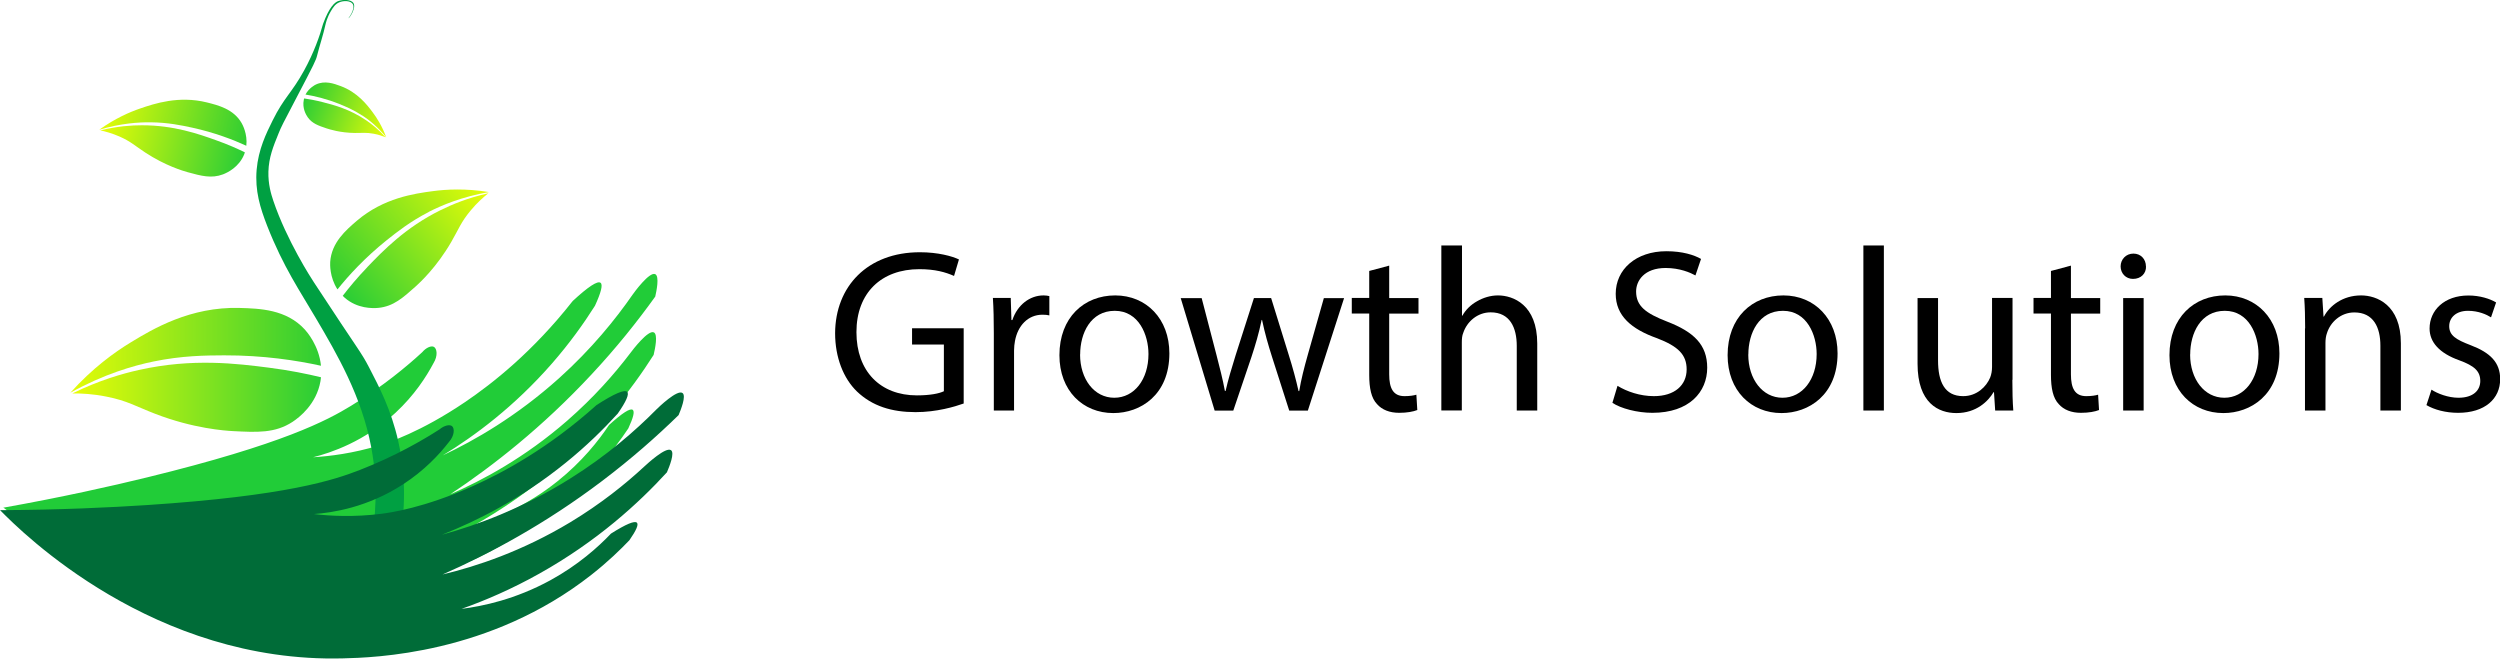
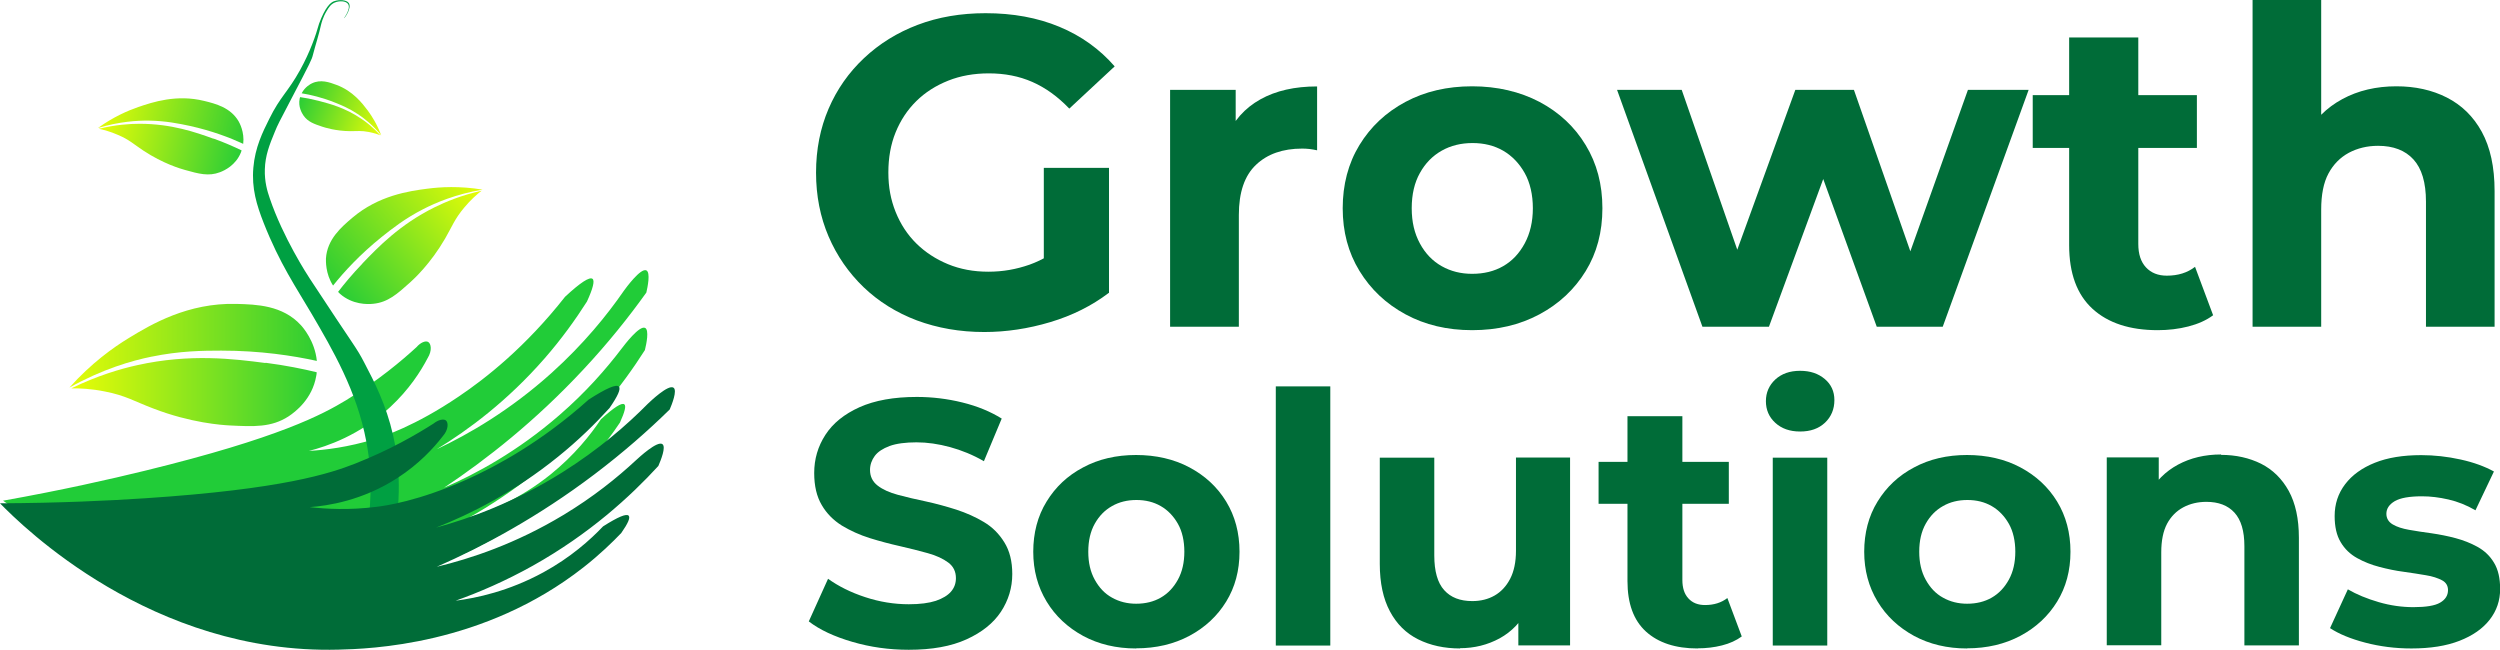
- <svg xmlns="http://www.w3.org/2000/svg" xmlns:xlink="http://www.w3.org/1999/xlink" id="Layer_2" data-name="Layer 2" viewBox="0 0 295.35 77.8">
+ <svg xmlns="http://www.w3.org/2000/svg" xmlns:xlink="http://www.w3.org/1999/xlink" id="Layer_2" data-name="Layer 2" viewBox="0 0 189.45 49.24">
  <defs>
    <style>
      .cls-1 {
        fill: url(#linear-gradient-2);
      }

      .cls-2 {
        fill: #00a042;
      }

      .cls-3 {
        fill: url(#linear-gradient-4);
      }

      .cls-4 {
        fill: url(#linear-gradient-3);
      }

      .cls-5 {
        fill: url(#linear-gradient-5);
      }

      .cls-6 {
        fill: url(#linear-gradient-8);
      }

      .cls-7 {
        fill: #21cc38;
      }

      .cls-8 {
        fill: url(#linear-gradient-7);
      }

      .cls-9 {
        fill: url(#linear-gradient-6);
      }

      .cls-10 {
        fill: #006c38;
      }

      .cls-11 {
        fill: url(#linear-gradient);
      }
    </style>
-     <linearGradient id="linear-gradient" x1="8.31" y1="41.38" x2="37.92" y2="41.38" gradientUnits="userSpaceOnUse">
+     <linearGradient id="linear-gradient" x1="5.26" y1="26.19" x2="24" y2="26.19" gradientUnits="userSpaceOnUse">
      <stop offset="0" stop-color="#e4fc07" />
      <stop offset="1" stop-color="#2ecd33" />
    </linearGradient>
-     <linearGradient id="linear-gradient-2" x1="8.54" y1="46.93" x2="37.92" y2="46.93" gradientUnits="userSpaceOnUse">
+     <linearGradient id="linear-gradient-2" x1="5.41" y1="29.7" x2="24" y2="29.7" gradientUnits="userSpaceOnUse">
      <stop offset="0" stop-color="#e9fd06" />
      <stop offset="1" stop-color="#29cd36" />
    </linearGradient>
-     <linearGradient id="linear-gradient-3" x1="7.04" y1="61.33" x2="24.42" y2="61.33" gradientTransform="translate(18.61 -48.96) rotate(12.36)" xlink:href="#linear-gradient" />
-     <linearGradient id="linear-gradient-4" x1="7.17" y1="64.59" x2="24.42" y2="64.59" gradientTransform="translate(18.61 -48.96) rotate(12.36)" xlink:href="#linear-gradient-2" />
-     <linearGradient id="linear-gradient-5" x1="478" y1="91.26" x2="488.72" y2="91.26" gradientTransform="translate(524.11 106.83) rotate(-158.26) scale(1 -1)" xlink:href="#linear-gradient" />
-     <linearGradient id="linear-gradient-6" x1="478.08" y1="93.27" x2="488.72" y2="93.27" gradientTransform="translate(524.11 106.83) rotate(-158.26) scale(1 -1)" xlink:href="#linear-gradient-2" />
-     <linearGradient id="linear-gradient-7" x1="380.33" y1="-105.93" x2="401.48" y2="-105.93" gradientTransform="translate(418.17 -136.19) rotate(141.15) scale(1 -1)" xlink:href="#linear-gradient" />
-     <linearGradient id="linear-gradient-8" x1="380.5" y1="-101.96" x2="401.48" y2="-101.96" gradientTransform="translate(418.17 -136.19) rotate(141.15) scale(1 -1)" xlink:href="#linear-gradient-2" />
+     <linearGradient id="linear-gradient-3" x1="4.54" y1="57.52" x2="15.54" y2="57.52" gradientTransform="translate(15.71 -49.28) rotate(12.36)" xlink:href="#linear-gradient" />
+     <linearGradient id="linear-gradient-4" x1="4.62" y1="59.58" x2="15.54" y2="59.58" gradientTransform="translate(15.71 -49.28) rotate(12.36)" xlink:href="#linear-gradient-2" />
+     <linearGradient id="linear-gradient-5" x1="490.74" y1="91.64" x2="497.53" y2="91.64" gradientTransform="translate(519.08 105.87) rotate(-158.26) scale(1 -1)" xlink:href="#linear-gradient" />
+     <linearGradient id="linear-gradient-6" x1="490.79" y1="92.91" x2="497.53" y2="92.91" gradientTransform="translate(519.08 105.87) rotate(-158.26) scale(1 -1)" xlink:href="#linear-gradient-2" />
+     <linearGradient id="linear-gradient-7" x1="400.13" y1="-127.4" x2="413.52" y2="-127.4" gradientTransform="translate(426.68 -139.19) rotate(141.15) scale(1 -1)" xlink:href="#linear-gradient" />
+     <linearGradient id="linear-gradient-8" x1="400.24" y1="-124.89" x2="413.52" y2="-124.89" gradientTransform="translate(426.68 -139.19) rotate(141.15) scale(1 -1)" xlink:href="#linear-gradient-2" />
  </defs>
  <g id="Layer_1-2" data-name="Layer 1">
    <g>
-       <path class="cls-7" d="M.36,59.95c3.05,2.2,21.01,14.69,42.94,10.26,3.51-.71,17.02-3.44,27.19-14.78,1.68-1.87,2.91-3.58,3.74-4.82.59-1.27.77-2,.52-2.19-.3-.23-1.23.37-2.8,1.79-1.23,1.85-3.18,4.32-6.09,6.65-3.71,2.97-7.38,4.42-9.76,5.15,2.58-1.46,5.43-3.32,8.35-5.69,6.05-4.93,10.12-10.22,12.77-14.39.18-.77.52-2.41.03-2.66-.67-.34-2.5,2.06-2.79,2.45-1.85,2.44-4.29,5.22-7.45,7.98-5.03,4.38-10.04,7.06-13.82,8.7,5.05-3.36,10.91-7.95,16.68-14.15,2.95-3.16,5.44-6.28,7.54-9.21.14-.62.52-2.4,0-2.65-.68-.33-2.48,2.14-2.69,2.44-2.01,2.9-4.82,6.38-8.66,9.84-5.02,4.51-9.99,7.36-13.75,9.13,3.77-2.3,8.46-5.77,12.91-10.87,2.05-2.35,3.72-4.67,5.07-6.81.73-1.59.95-2.49.66-2.71-.35-.27-1.45.45-3.29,2.15-4.69,5.97-9.45,9.73-12.73,11.95-5.25,3.55-9.07,4.78-10.1,5.1-3.14.96-5.88,1.29-7.84,1.41,2.11-.53,6.07-1.85,9.74-5.26,2.24-2.08,3.63-4.25,4.48-5.85.55-.88.41-1.74.05-1.93-.31-.17-.92.08-1.39.64-1.75,1.61-4.58,4-8.41,6.33-2.79,1.7-8,4.52-24.09,8.45-4.2,1.03-9.99,2.33-16.99,3.58Z" />
-       <path class="cls-2" d="M43.86,63.98c.45-2.47.88-6.45,0-11.13-1.14-6.05-4.04-11.01-6.55-15.27-1.83-3.13-3.84-6.03-5.75-10.91-.83-2.13-1.45-4.14-1.24-6.62.21-2.41,1.12-4.27,1.89-5.82,1.35-2.73,2.24-3.22,3.71-5.89,1.18-2.15,1.86-4.11,2.25-5.53.72-1.96,1.36-2.53,1.8-2.69,0,0,.02,0,.02,0,.63-.22,1.48-.16,1.75.22.4.57-.49,1.86-.58,1.82,0,0,.87-1.12.51-1.69-.26-.4-1.07-.43-1.62-.18-.46.21-.69.58-.95,1.01-.46.76-.61,1.45-.64,1.57-.27,1.25-.69,2.46-1,3.7-.14.55-.23.77-2.62,5.33-1.41,2.69-1.6,3.04-1.93,3.86-.64,1.57-1.15,2.84-1.2,4.51-.04,1.49.31,2.64.58,3.45,1.58,4.68,4.52,9.22,4.8,9.64,5.46,8.34,5.51,8.13,6.51,10.04,1.21,2.33,2.62,5.03,3.45,8.73.59,2.6,1.18,6.99,0,12.58-1.07-.24-2.13-.48-3.2-.73Z" />
+       <path class="cls-7" d="M.23,37.94c1.93,1.39,13.3,9.3,27.18,6.49,2.22-.45,10.77-2.18,17.21-9.36,1.06-1.19,1.84-2.27,2.36-3.05.37-.81.48-1.27.33-1.38-.19-.15-.78.23-1.77,1.13-.78,1.17-2.01,2.73-3.85,4.21-2.35,1.88-4.67,2.8-6.18,3.26,1.64-.92,3.44-2.1,5.28-3.6,3.83-3.12,6.4-6.47,8.08-9.11.12-.48.33-1.52.02-1.68-.43-.22-1.58,1.3-1.77,1.55-1.17,1.54-2.71,3.31-4.72,5.05-3.19,2.77-6.35,4.47-8.75,5.51,3.19-2.13,6.9-5.03,10.56-8.96,1.87-2,3.44-3.97,4.77-5.83.09-.39.33-1.52,0-1.68-.43-.21-1.57,1.36-1.7,1.54-1.27,1.84-3.05,4.04-5.48,6.23-3.18,2.86-6.32,4.66-8.7,5.78,2.39-1.46,5.35-3.65,8.17-6.88,1.3-1.49,2.35-2.96,3.21-4.31.46-1,.6-1.58.42-1.72-.22-.17-.92.28-2.08,1.36-2.97,3.78-5.98,6.16-8.06,7.56-3.32,2.25-5.74,3.03-6.39,3.23-1.99.61-3.72.82-4.96.89,1.34-.34,3.84-1.17,6.17-3.33,1.42-1.32,2.3-2.69,2.83-3.71.35-.56.26-1.1.03-1.22-.2-.11-.58.05-.88.4-1.11,1.02-2.9,2.53-5.32,4.01-1.77,1.07-5.06,2.86-15.25,5.35-2.66.65-6.32,1.48-10.75,2.27Z" />
+       <path class="cls-2" d="M27.76,40.5c.28-1.57.56-4.08,0-7.04-.72-3.83-2.56-6.97-4.14-9.67-1.16-1.98-2.43-3.82-3.64-6.9-.53-1.35-.92-2.62-.78-4.19.13-1.53.71-2.7,1.2-3.68.85-1.73,1.42-2.04,2.35-3.73.75-1.36,1.18-2.6,1.43-3.5.46-1.24.86-1.6,1.14-1.7,0,0,0,0,.01,0,.4-.14.93-.1,1.1.14.25.36-.31,1.17-.37,1.15,0,0,.55-.71.32-1.07-.16-.25-.68-.27-1.03-.11-.29.13-.44.37-.6.64-.29.48-.39.92-.41.99-.17.79-.43,1.56-.63,2.34-.09.35-.15.49-1.66,3.37-.89,1.7-1.01,1.92-1.22,2.44-.41.99-.73,1.8-.76,2.85-.03.94.19,1.67.37,2.19,1,2.96,2.86,5.83,3.04,6.1,3.46,5.28,3.49,5.14,4.12,6.35.77,1.47,1.66,3.19,2.19,5.52.37,1.64.75,4.42,0,7.96-.68-.15-1.35-.31-2.03-.46Z" />
      <g>
-         <path class="cls-11" d="M18.12,42.71c-2.32.48-5.83,1.47-9.81,3.69,2.62-2.92,5.23-4.79,7.12-5.94,2.64-1.61,7.06-4.24,12.87-4.08,2.38.07,5.53.16,7.71,2.55.22.24,1.67,1.88,1.91,4.28-2.87-.63-6.79-1.24-11.44-1.23-2.2.01-4.97.03-8.36.73Z" />
-         <path class="cls-1" d="M31.79,43.44c2.44.31,4.52.74,6.13,1.13-.01.15-.03.31-.06.47-.48,2.71-2.47,4.25-3.3,4.8-2.07,1.35-4.17,1.24-7.06,1.09-.89-.05-4.62-.29-9.16-2.04-2.24-.86-3.3-1.55-5.75-2.03-1.62-.33-3.03-.39-4.05-.38,3.15-1.54,5.91-2.34,7.91-2.78,6.32-1.41,11.6-.74,15.34-.26Z" />
+         <path class="cls-11" d="M11.47,27.03c-1.47.3-3.69.93-6.21,2.34,1.66-1.85,3.31-3.03,4.51-3.76,1.67-1.02,4.47-2.68,8.15-2.58,1.51.04,3.5.1,4.88,1.61.14.15,1.06,1.19,1.21,2.71-1.82-.4-4.3-.78-7.24-.78-1.39,0-3.15.02-5.29.46Z" />
+         <path class="cls-1" d="M20.12,27.49c1.54.2,2.86.47,3.88.72,0,.09-.02.2-.04.3-.3,1.72-1.56,2.69-2.09,3.04-1.31.85-2.64.78-4.47.69-.56-.03-2.92-.18-5.8-1.29-1.42-.54-2.09-.98-3.64-1.28-1.03-.21-1.92-.25-2.56-.24,1.99-.97,3.74-1.48,5.01-1.76,4-.89,7.34-.47,9.71-.16Z" />
      </g>
      <g>
-         <path class="cls-4" d="M17.81,14.45c-1.39-.02-3.53.11-6.09.88,1.87-1.34,3.6-2.09,4.83-2.51,1.72-.59,4.58-1.54,7.89-.72,1.36.34,3.15.79,4.1,2.43.1.17.72,1.29.56,2.69-1.57-.72-3.74-1.56-6.4-2.14-1.26-.27-2.85-.61-4.88-.63Z" />
-         <path class="cls-3" d="M25.56,16.58c1.36.48,2.5.99,3.37,1.42-.02.08-.06.17-.09.26-.62,1.49-1.95,2.13-2.5,2.34-1.36.51-2.55.19-4.18-.26-.5-.14-2.61-.75-5-2.32-1.18-.77-1.7-1.3-3.04-1.89-.89-.39-1.69-.6-2.27-.73,2-.49,3.68-.6,4.88-.6,3.8-.01,6.74,1.03,8.83,1.78Z" />
+         <path class="cls-4" d="M11.27,9.14c-.88-.01-2.23.07-3.85.56,1.18-.85,2.28-1.32,3.06-1.59,1.09-.37,2.9-.98,5-.46.86.21,1.99.5,2.6,1.54.06.1.46.82.35,1.71-.99-.46-2.37-.99-4.05-1.36-.8-.17-1.81-.38-3.09-.4Z" />
+         <path class="cls-3" d="M16.18,10.5c.86.31,1.58.63,2.13.9-.02.05-.04.11-.06.17-.39.95-1.23,1.35-1.58,1.48-.86.33-1.61.12-2.65-.17-.32-.09-1.65-.47-3.16-1.47-.74-.49-1.07-.83-1.93-1.19-.56-.25-1.07-.38-1.44-.46,1.27-.31,2.33-.38,3.09-.38,2.41,0,4.27.65,5.59,1.13Z" />
      </g>
      <g>
-         <path class="cls-5" d="M42.83,13.66c.72.47,1.76,1.28,2.8,2.56-.49-1.33-1.12-2.31-1.6-2.95-.67-.9-1.81-2.37-3.78-3.1-.81-.3-1.88-.69-2.94-.18-.11.05-.81.41-1.22,1.18,1.05.17,2.45.49,4.01,1.12.74.3,1.67.68,2.71,1.37Z" />
-         <path class="cls-9" d="M38.14,12.07c-.86-.22-1.62-.36-2.21-.44-.02.05-.03.11-.04.17-.2.98.26,1.76.47,2.06.52.73,1.24.98,2.23,1.31.31.1,1.59.52,3.35.54.87.01,1.32-.08,2.21.09.59.11,1.07.28,1.41.42-.85-.94-1.67-1.58-2.29-2-1.94-1.32-3.8-1.81-5.13-2.15Z" />
+         <path class="cls-5" d="M27.11,8.64c.45.3,1.12.81,1.78,1.62-.31-.84-.71-1.46-1.01-1.87-.43-.57-1.14-1.5-2.39-1.96-.51-.19-1.19-.44-1.86-.11-.07.03-.52.26-.77.75.66.11,1.55.31,2.54.71.47.19,1.06.43,1.72.87Z" />
+         <path class="cls-9" d="M24.14,7.64c-.55-.14-1.03-.23-1.4-.28-.01.03-.02.07-.03.11-.13.62.17,1.11.3,1.3.33.46.78.62,1.41.83.19.06,1.01.33,2.12.34.55,0,.83-.05,1.4.06.37.07.68.17.89.26-.54-.6-1.06-1-1.45-1.26-1.23-.84-2.41-1.14-3.24-1.36Z" />
      </g>
      <g>
-         <path class="cls-8" d="M50.66,25.03c1.51-.77,3.9-1.79,7.11-2.34-2.77-.45-5.06-.32-6.62-.11-2.19.29-5.83.8-8.99,3.5-1.29,1.11-3,2.57-3.15,4.87-.01.23-.09,1.79.86,3.24,1.31-1.64,3.22-3.73,5.81-5.81,1.23-.98,2.78-2.21,4.98-3.34Z" />
-         <path class="cls-6" d="M43.39,31.57c-1.22,1.27-2.18,2.44-2.9,3.38.07.08.16.16.24.23,1.48,1.29,3.28,1.26,3.99,1.19,1.76-.18,2.88-1.18,4.42-2.56.47-.43,2.44-2.23,4.18-5.24.86-1.48,1.14-2.34,2.29-3.71.75-.91,1.51-1.57,2.08-2.03-2.44.55-4.34,1.35-5.65,2-4.15,2.05-6.78,4.79-8.65,6.73Z" />
+         <path class="cls-8" d="M32.07,15.85c.95-.49,2.47-1.14,4.5-1.48-1.75-.29-3.2-.2-4.19-.07-1.39.18-3.69.51-5.69,2.21-.82.7-1.9,1.62-1.99,3.08,0,.15-.05,1.14.54,2.05.83-1.04,2.04-2.36,3.68-3.68.78-.62,1.76-1.4,3.15-2.11Z" />
+         <path class="cls-6" d="M27.46,19.98c-.77.8-1.38,1.54-1.84,2.14.05.05.1.1.15.15.94.82,2.07.8,2.52.75,1.11-.11,1.82-.75,2.79-1.62.3-.27,1.54-1.41,2.65-3.32.54-.94.72-1.48,1.45-2.35.48-.58.96-1,1.32-1.28-1.55.35-2.74.85-3.57,1.26-2.63,1.3-4.29,3.03-5.47,4.26Z" />
      </g>
-       <path class="cls-10" d="M0,60.26c2.63,2.69,18.15,18.1,40.52,17.52,3.58-.09,17.36-.45,29.33-9.86,1.98-1.55,3.49-3.03,4.51-4.1.8-1.15,1.1-1.84.89-2.06-.25-.28-1.28.15-3.07,1.28-1.53,1.61-3.88,3.71-7.14,5.5-4.17,2.28-8.03,3.08-10.51,3.39,2.8-.99,5.92-2.33,9.2-4.17,6.81-3.81,11.73-8.32,15.06-11.96.31-.72.93-2.28.49-2.61-.6-.45-2.81,1.6-3.17,1.93-2.24,2.08-5.13,4.4-8.72,6.57-5.71,3.44-11.1,5.22-15.11,6.18,5.55-2.44,12.12-5.95,18.87-11.06,3.45-2.61,6.44-5.25,9.02-7.77.25-.59.93-2.27.46-2.61-.61-.45-2.82,1.68-3.07,1.93-2.48,2.51-5.85,5.46-10.22,8.19-5.72,3.58-11.11,5.52-15.12,6.62,4.11-1.62,9.33-4.22,14.59-8.48,2.43-1.96,4.47-3.96,6.17-5.83,1-1.43,1.37-2.29,1.12-2.56-.3-.32-1.51.19-3.62,1.55-5.65,5.07-10.99,7.95-14.6,9.57-5.78,2.59-9.76,3.14-10.83,3.28-3.26.41-6.02.26-7.96.03,2.17-.16,6.3-.77,10.51-3.5,2.56-1.66,4.31-3.56,5.42-4.99.69-.77.7-1.64.38-1.9-.28-.22-.92-.08-1.48.39-2,1.28-5.2,3.15-9.38,4.78-3.04,1.19-8.66,3.07-25.19,4.16-4.31.28-10.24.57-17.35.6Z" />
+       <path class="cls-10" d="M0,38.14c1.66,1.7,11.49,11.46,25.65,11.09,2.27-.06,10.99-.29,18.57-6.24,1.25-.98,2.21-1.92,2.86-2.6.51-.73.7-1.16.56-1.31-.16-.18-.81.09-1.94.81-.97,1.02-2.45,2.35-4.52,3.48-2.64,1.44-5.08,1.95-6.65,2.15,1.77-.63,3.75-1.48,5.83-2.64,4.31-2.41,7.42-5.27,9.53-7.57.2-.46.59-1.44.31-1.65-.38-.29-1.78,1.01-2.01,1.22-1.42,1.32-3.24,2.79-5.52,4.16-3.62,2.18-7.03,3.3-9.57,3.91,3.51-1.54,7.67-3.77,11.94-7,2.18-1.65,4.08-3.32,5.71-4.92.16-.37.59-1.44.29-1.65-.39-.28-1.78,1.06-1.95,1.22-1.57,1.59-3.7,3.45-6.47,5.19-3.62,2.27-7.03,3.5-9.57,4.19,2.6-1.02,5.9-2.67,9.24-5.37,1.54-1.24,2.83-2.51,3.9-3.69.63-.91.87-1.45.71-1.62-.19-.21-.95.12-2.29.98-3.58,3.21-6.96,5.03-9.24,6.06-3.66,1.64-6.18,1.99-6.86,2.07-2.06.26-3.81.16-5.04.02,1.37-.1,3.99-.49,6.65-2.21,1.62-1.05,2.73-2.25,3.43-3.16.44-.49.44-1.04.24-1.2-.18-.14-.58-.05-.94.24-1.27.81-3.29,1.99-5.93,3.03-1.92.75-5.48,1.94-15.94,2.63-2.73.18-6.48.36-10.98.38Z" />
    </g>
    <g>
-       <path d="M113.85,47.67c-1.07.38-3.19,1.02-5.69,1.02-2.8,0-5.11-.71-6.92-2.44-1.59-1.54-2.58-4.01-2.58-6.89.03-5.52,3.82-9.56,10.02-9.56,2.14,0,3.82.47,4.61.85l-.58,1.95c-.99-.44-2.23-.8-4.09-.8-4.5,0-7.44,2.8-7.44,7.44s2.83,7.47,7.14,7.47c1.57,0,2.64-.22,3.19-.49v-5.52h-3.76v-1.92h6.1v8.9Z" />
-       <path d="M117.41,39.35c0-1.57-.03-2.91-.11-4.15h2.11l.08,2.61h.11c.6-1.79,2.06-2.91,3.68-2.91.27,0,.47.03.69.08v2.28c-.25-.06-.49-.08-.82-.08-1.7,0-2.91,1.29-3.24,3.1-.06.33-.11.71-.11,1.13v7.09h-2.39v-9.15Z" />
-       <path d="M138.15,41.74c0,4.92-3.41,7.06-6.62,7.06-3.6,0-6.37-2.64-6.37-6.84,0-4.45,2.91-7.06,6.59-7.06s6.4,2.77,6.4,6.84ZM127.6,41.88c0,2.91,1.67,5.11,4.04,5.11s4.04-2.17,4.04-5.16c0-2.25-1.13-5.11-3.98-5.11s-4.09,2.64-4.09,5.16Z" />
-       <path d="M141.96,35.2l1.76,6.76c.38,1.48.74,2.86.99,4.23h.08c.3-1.35.74-2.77,1.18-4.2l2.17-6.78h2.03l2.06,6.65c.5,1.59.88,2.99,1.18,4.34h.08c.22-1.35.58-2.75,1.02-4.31l1.89-6.67h2.39l-4.28,13.29h-2.2l-2.03-6.34c-.47-1.48-.85-2.8-1.18-4.37h-.05c-.33,1.59-.74,2.97-1.21,4.39l-2.14,6.32h-2.2l-4.01-13.29h2.47Z" />
-       <path d="M164.12,31.39v3.82h3.46v1.84h-3.46v7.17c0,1.65.47,2.58,1.81,2.58.63,0,1.1-.08,1.4-.17l.11,1.81c-.47.19-1.21.33-2.14.33-1.13,0-2.03-.36-2.61-1.02-.69-.71-.93-1.9-.93-3.46v-7.25h-2.06v-1.84h2.06v-3.19l2.36-.63Z" />
-       <path d="M170.3,29h2.42v8.29h.05c.38-.69.99-1.29,1.73-1.7.71-.41,1.57-.69,2.47-.69,1.79,0,4.64,1.1,4.64,5.69v7.91h-2.42v-7.64c0-2.14-.8-3.96-3.08-3.96-1.57,0-2.8,1.1-3.24,2.42-.14.33-.17.69-.17,1.15v8.02h-2.42v-19.5Z" />
-       <path d="M191.11,45.59c1.07.66,2.64,1.21,4.28,1.21,2.45,0,3.87-1.29,3.87-3.16,0-1.73-.99-2.72-3.49-3.68-3.02-1.07-4.89-2.64-4.89-5.25,0-2.88,2.39-5.03,5.99-5.03,1.9,0,3.27.44,4.09.91l-.66,1.95c-.6-.33-1.84-.88-3.52-.88-2.53,0-3.49,1.51-3.49,2.77,0,1.73,1.13,2.58,3.68,3.57,3.13,1.21,4.72,2.72,4.72,5.44,0,2.86-2.11,5.33-6.48,5.33-1.79,0-3.74-.52-4.72-1.18l.6-2Z" />
-       <path d="M217.09,41.74c0,4.92-3.41,7.06-6.62,7.06-3.6,0-6.37-2.64-6.37-6.84,0-4.45,2.91-7.06,6.59-7.06s6.4,2.77,6.4,6.84ZM206.54,41.88c0,2.91,1.68,5.11,4.04,5.11s4.04-2.17,4.04-5.16c0-2.25-1.13-5.11-3.98-5.11s-4.09,2.64-4.09,5.16Z" />
-       <path d="M220.14,29h2.42v19.5h-2.42v-19.5Z" />
-       <path d="M237.74,44.87c0,1.37.03,2.58.11,3.63h-2.14l-.14-2.17h-.05c-.63,1.07-2.03,2.47-4.39,2.47-2.09,0-4.59-1.15-4.59-5.82v-7.77h2.42v7.36c0,2.53.77,4.23,2.97,4.23,1.62,0,2.75-1.13,3.19-2.2.14-.36.22-.8.22-1.24v-8.16h2.42v9.67Z" />
-       <path d="M244.66,31.39v3.82h3.46v1.84h-3.46v7.17c0,1.65.47,2.58,1.81,2.58.63,0,1.1-.08,1.4-.17l.11,1.81c-.47.19-1.21.33-2.14.33-1.13,0-2.03-.36-2.61-1.02-.69-.71-.93-1.9-.93-3.46v-7.25h-2.06v-1.84h2.06v-3.19l2.36-.63Z" />
-       <path d="M253.53,31.47c.03.82-.58,1.48-1.54,1.48-.85,0-1.46-.66-1.46-1.48s.63-1.51,1.51-1.51,1.48.66,1.48,1.51ZM250.83,48.5v-13.29h2.42v13.29h-2.42Z" />
-       <path d="M269.29,41.74c0,4.92-3.41,7.06-6.62,7.06-3.6,0-6.37-2.64-6.37-6.84,0-4.45,2.91-7.06,6.59-7.06s6.4,2.77,6.4,6.84ZM258.74,41.88c0,2.91,1.68,5.11,4.04,5.11s4.04-2.17,4.04-5.16c0-2.25-1.13-5.11-3.98-5.11s-4.09,2.64-4.09,5.16Z" />
-       <path d="M272.33,38.8c0-1.37-.03-2.5-.11-3.6h2.14l.14,2.2h.05c.66-1.26,2.2-2.5,4.39-2.5,1.84,0,4.7,1.1,4.7,5.66v7.94h-2.42v-7.66c0-2.14-.8-3.93-3.08-3.93-1.59,0-2.83,1.13-3.24,2.47-.11.3-.17.71-.17,1.13v7.99h-2.42v-9.7Z" />
-       <path d="M287.25,46.03c.71.47,1.98.96,3.19.96,1.76,0,2.58-.88,2.58-1.98,0-1.15-.69-1.79-2.47-2.44-2.39-.85-3.52-2.17-3.52-3.76,0-2.14,1.73-3.9,4.59-3.9,1.35,0,2.53.38,3.27.82l-.6,1.76c-.52-.33-1.48-.77-2.72-.77-1.43,0-2.22.82-2.22,1.81,0,1.1.8,1.59,2.53,2.25,2.31.88,3.49,2.03,3.49,4.01,0,2.33-1.81,3.98-4.97,3.98-1.46,0-2.8-.36-3.74-.91l.6-1.84Z" />
+       <path class="cls-10" d="M74.59,25.16c-1.85,0-3.55-.3-5.11-.88-1.56-.59-2.9-1.43-4.04-2.52-1.13-1.09-2.02-2.37-2.65-3.84s-.95-3.08-.95-4.84.32-3.37.95-4.84,1.53-2.75,2.69-3.84c1.16-1.09,2.51-1.93,4.07-2.52,1.56-.59,3.27-.88,5.14-.88,2.07,0,3.93.34,5.59,1.03,1.66.69,3.05,1.69,4.19,3l-3.44,3.2c-.87-.91-1.8-1.58-2.8-2.02s-2.1-.65-3.3-.65c-1.11,0-2.14.18-3.07.55-.93.37-1.74.88-2.42,1.55-.68.67-1.2,1.46-1.57,2.37-.37.91-.55,1.92-.55,3.04s.18,2.06.55,2.99c.37.92.89,1.72,1.57,2.39.68.67,1.48,1.19,2.4,1.57.92.38,1.94.57,3.05.57s2.11-.18,3.12-.53c1.01-.36,2-.95,2.95-1.77l3.07,3.9c-1.29.98-2.77,1.72-4.44,2.22-1.67.5-3.34.75-5,.75ZM79.1,21.49v-8.77h4.94v9.48l-4.94-.7Z" />
+       <path class="cls-10" d="M88.67,24.76V6.81h4.97v5.11l-.7-1.5c.53-1.27,1.39-2.23,2.57-2.89,1.18-.66,2.61-.98,4.3-.98v4.84c-.2-.04-.4-.08-.58-.1-.19-.02-.37-.03-.55-.03-1.47,0-2.64.41-3.5,1.23-.87.82-1.3,2.09-1.3,3.8v8.47h-5.21Z" />
+       <path class="cls-10" d="M111.56,25.02c-1.89,0-3.58-.4-5.05-1.2-1.48-.8-2.64-1.9-3.49-3.29-.85-1.39-1.27-2.97-1.27-4.75s.42-3.4,1.27-4.79,2.01-2.48,3.49-3.27c1.48-.79,3.16-1.18,5.05-1.18s3.61.4,5.1,1.18c1.49.79,2.66,1.88,3.5,3.27.85,1.39,1.27,2.99,1.27,4.79s-.42,3.39-1.27,4.77c-.85,1.38-2.01,2.47-3.5,3.27-1.49.8-3.19,1.2-5.1,1.2ZM111.56,20.75c.89,0,1.67-.19,2.35-.58.68-.39,1.22-.96,1.63-1.72.41-.76.62-1.65.62-2.67s-.21-1.94-.62-2.67c-.41-.73-.96-1.3-1.63-1.69-.68-.39-1.45-.58-2.32-.58s-1.65.19-2.34.58c-.69.39-1.24.95-1.65,1.69-.41.73-.62,1.62-.62,2.67s.21,1.91.62,2.67c.41.76.96,1.33,1.65,1.72.69.39,1.46.58,2.3.58Z" />
+       <path class="cls-10" d="M129.01,24.76l-6.47-17.95h4.9l5.37,15.45h-2.37l5.61-15.45h4.44l5.4,15.45h-2.27l5.51-15.45h4.6l-6.51,17.95h-5l-4.8-13.25h1.5l-4.87,13.25h-5.04Z" />
+       <path class="cls-10" d="M154.04,11.21v-4h12.44v4h-12.44ZM163.51,25.02c-2.11,0-3.76-.54-4.94-1.62-1.18-1.08-1.77-2.69-1.77-4.82V2.84h5.24v15.65c0,.76.19,1.35.58,1.77.39.42.92.63,1.58.63.85,0,1.56-.22,2.14-.67l1.37,3.67c-.51.38-1.14.66-1.88.85-.74.19-1.52.28-2.32.28Z" />
+       <path class="cls-10" d="M181.6,6.54c1.42,0,2.7.28,3.82.85,1.12.57,2.01,1.43,2.65,2.6.64,1.17.97,2.66.97,4.49v10.28h-5.2v-9.48c0-1.45-.32-2.51-.95-3.2-.63-.69-1.53-1.03-2.68-1.03-.82,0-1.56.18-2.22.53-.66.36-1.17.88-1.54,1.57-.37.69-.55,1.6-.55,2.74v8.87h-5.2V0h5.2v11.78l-1.17-1.5c.65-1.2,1.57-2.12,2.77-2.77s2.57-.97,4.1-.97Z" />
+       <path class="cls-10" d="M68.86,49.24c-1.48,0-2.91-.2-4.27-.6-1.37-.4-2.47-.91-3.3-1.55l1.46-3.23c.78.56,1.71,1.03,2.81,1.39,1.09.36,2.2.54,3.31.54.85,0,1.53-.09,2.05-.26.52-.18.9-.41,1.15-.7.25-.29.37-.63.37-1.02,0-.49-.19-.89-.58-1.18s-.9-.53-1.55-.71-1.35-.36-2.1-.53c-.76-.17-1.52-.37-2.29-.61-.77-.24-1.47-.56-2.12-.95-.64-.4-1.16-.92-1.53-1.56-.38-.64-.57-1.45-.57-2.42,0-1.06.28-2.02.85-2.9s1.43-1.57,2.58-2.09c1.16-.52,2.61-.78,4.35-.78,1.16,0,2.32.14,3.45.42,1.14.28,2.13.69,2.98,1.22l-1.35,3.23c-.83-.48-1.69-.83-2.57-1.07-.88-.24-1.73-.36-2.54-.36s-1.53.09-2.04.28-.89.44-1.12.75-.36.67-.36,1.06c0,.49.19.89.58,1.19.39.3.9.53,1.54.7.64.17,1.34.34,2.12.5.78.17,1.54.38,2.3.62.76.25,1.46.56,2.09.94.64.38,1.15.89,1.55,1.54.4.64.6,1.44.6,2.4,0,1.04-.29,1.99-.86,2.86-.57.86-1.44,1.56-2.61,2.09-1.16.53-2.62.79-4.37.79Z" />
+       <path class="cls-10" d="M86.09,49.14c-1.5,0-2.84-.32-4.01-.95-1.17-.64-2.1-1.5-2.77-2.61s-1.01-2.36-1.01-3.77.33-2.7,1.01-3.8c.67-1.1,1.59-1.97,2.77-2.59,1.17-.63,2.51-.94,4.01-.94s2.87.31,4.05.94c1.18.63,2.11,1.49,2.78,2.59.67,1.1,1.01,2.37,1.01,3.8s-.34,2.69-1.01,3.78c-.67,1.09-1.6,1.96-2.78,2.59-1.18.63-2.53.95-4.05.95ZM86.09,45.75c.71,0,1.33-.15,1.87-.46.54-.31.97-.76,1.3-1.36.33-.6.49-1.31.49-2.12s-.16-1.54-.49-2.12c-.33-.58-.76-1.03-1.3-1.34s-1.15-.46-1.84-.46-1.31.15-1.85.46c-.55.31-.98.75-1.31,1.34s-.49,1.29-.49,2.12.16,1.52.49,2.12c.33.6.76,1.06,1.31,1.36.55.31,1.16.46,1.83.46Z" />
+       <path class="cls-10" d="M96.68,48.92v-19.64h4.13v19.64h-4.13Z" />
+       <path class="cls-10" d="M110.65,49.14c-1.2,0-2.26-.23-3.18-.69-.92-.46-1.63-1.16-2.14-2.12-.51-.95-.77-2.15-.77-3.6v-8.05h4.13v7.41c0,1.2.25,2.08.75,2.63.5.56,1.21.83,2.13.83.64,0,1.2-.14,1.69-.42.49-.28.89-.71,1.18-1.27.29-.56.44-1.27.44-2.12v-7.07h4.1v14.24h-3.92v-3.94l.71,1.16c-.49.99-1.2,1.73-2.12,2.24-.92.5-1.92.75-3.02.75Z" />
+       <path class="cls-10" d="M121.14,38.18v-3.18h9.87v3.18h-9.87ZM128.65,49.14c-1.68,0-2.98-.43-3.92-1.28-.94-.86-1.4-2.13-1.4-3.83v-12.49h4.16v12.41c0,.6.15,1.07.46,1.4.31.34.73.5,1.26.5.67,0,1.24-.18,1.69-.53l1.09,2.91c-.41.3-.9.53-1.5.68-.59.15-1.2.22-1.84.22Z" />
+       <path class="cls-10" d="M136.41,32.7c-.78,0-1.4-.22-1.88-.66s-.71-.99-.71-1.64.24-1.2.71-1.64c.48-.44,1.1-.66,1.88-.66s1.38.21,1.87.62c.49.41.73.95.73,1.6,0,.69-.24,1.26-.71,1.71-.48.45-1.1.67-1.88.67ZM134.34,48.92v-14.24h4.13v14.24h-4.13Z" />
+       <path class="cls-10" d="M149.06,49.14c-1.5,0-2.84-.32-4.01-.95-1.17-.64-2.1-1.5-2.77-2.61s-1.01-2.36-1.01-3.77.33-2.7,1.01-3.8c.67-1.1,1.59-1.97,2.77-2.59,1.17-.63,2.51-.94,4.01-.94s2.87.31,4.05.94c1.18.63,2.11,1.49,2.78,2.59.67,1.1,1.01,2.37,1.01,3.8s-.34,2.69-1.01,3.78c-.67,1.09-1.6,1.96-2.78,2.59-1.18.63-2.53.95-4.05.95ZM149.06,45.75c.71,0,1.33-.15,1.87-.46.54-.31.97-.76,1.3-1.36.33-.6.49-1.31.49-2.12s-.16-1.54-.49-2.12c-.33-.58-.76-1.03-1.3-1.34s-1.15-.46-1.84-.46-1.31.15-1.85.46c-.55.31-.98.75-1.31,1.34s-.49,1.29-.49,2.12.16,1.52.49,2.12c.33.6.76,1.06,1.31,1.36.55.31,1.16.46,1.83.46Z" />
+       <path class="cls-10" d="M168.31,34.47c1.13,0,2.14.23,3.03.67.89.45,1.59,1.14,2.1,2.06.51.93.77,2.11.77,3.56v8.15h-4.13v-7.52c0-1.15-.25-1.99-.75-2.54-.5-.55-1.21-.82-2.13-.82-.65,0-1.24.14-1.76.42s-.93.7-1.22,1.24c-.29.55-.44,1.27-.44,2.17v7.04h-4.13v-14.24h3.94v3.94l-.74-1.19c.51-.95,1.24-1.68,2.2-2.2.95-.51,2.04-.77,3.26-.77Z" />
+       <path class="cls-10" d="M182.73,49.14c-1.22,0-2.38-.15-3.49-.44-1.11-.29-2-.66-2.67-1.1l1.35-2.94c.67.39,1.45.71,2.34.97.89.26,1.77.38,2.63.38.95,0,1.63-.11,2.02-.34.4-.23.6-.55.6-.95,0-.33-.15-.59-.46-.75s-.71-.3-1.22-.38-1.06-.18-1.68-.26-1.23-.21-1.84-.37c-.61-.16-1.17-.38-1.69-.67-.52-.29-.94-.69-1.24-1.2-.31-.51-.46-1.17-.46-1.99,0-.9.26-1.7.79-2.4.53-.7,1.28-1.24,2.25-1.63.97-.39,2.14-.58,3.52-.58.99,0,1.98.11,2.98.33,1,.22,1.84.53,2.53.91l-1.4,2.94c-.67-.39-1.35-.66-2.05-.82-.7-.16-1.36-.24-2-.24-.95,0-1.64.12-2.07.37-.42.25-.63.57-.63.95,0,.35.16.62.48.81.32.19.73.32,1.24.41.51.09,1.08.18,1.69.26.62.09,1.23.21,1.83.37.6.16,1.16.38,1.68.67.52.29.94.69,1.24,1.2.31.51.46,1.17.46,1.99,0,.86-.26,1.64-.79,2.32-.53.68-1.29,1.21-2.29,1.6s-2.21.58-3.64.58Z" />
    </g>
  </g>
</svg>
